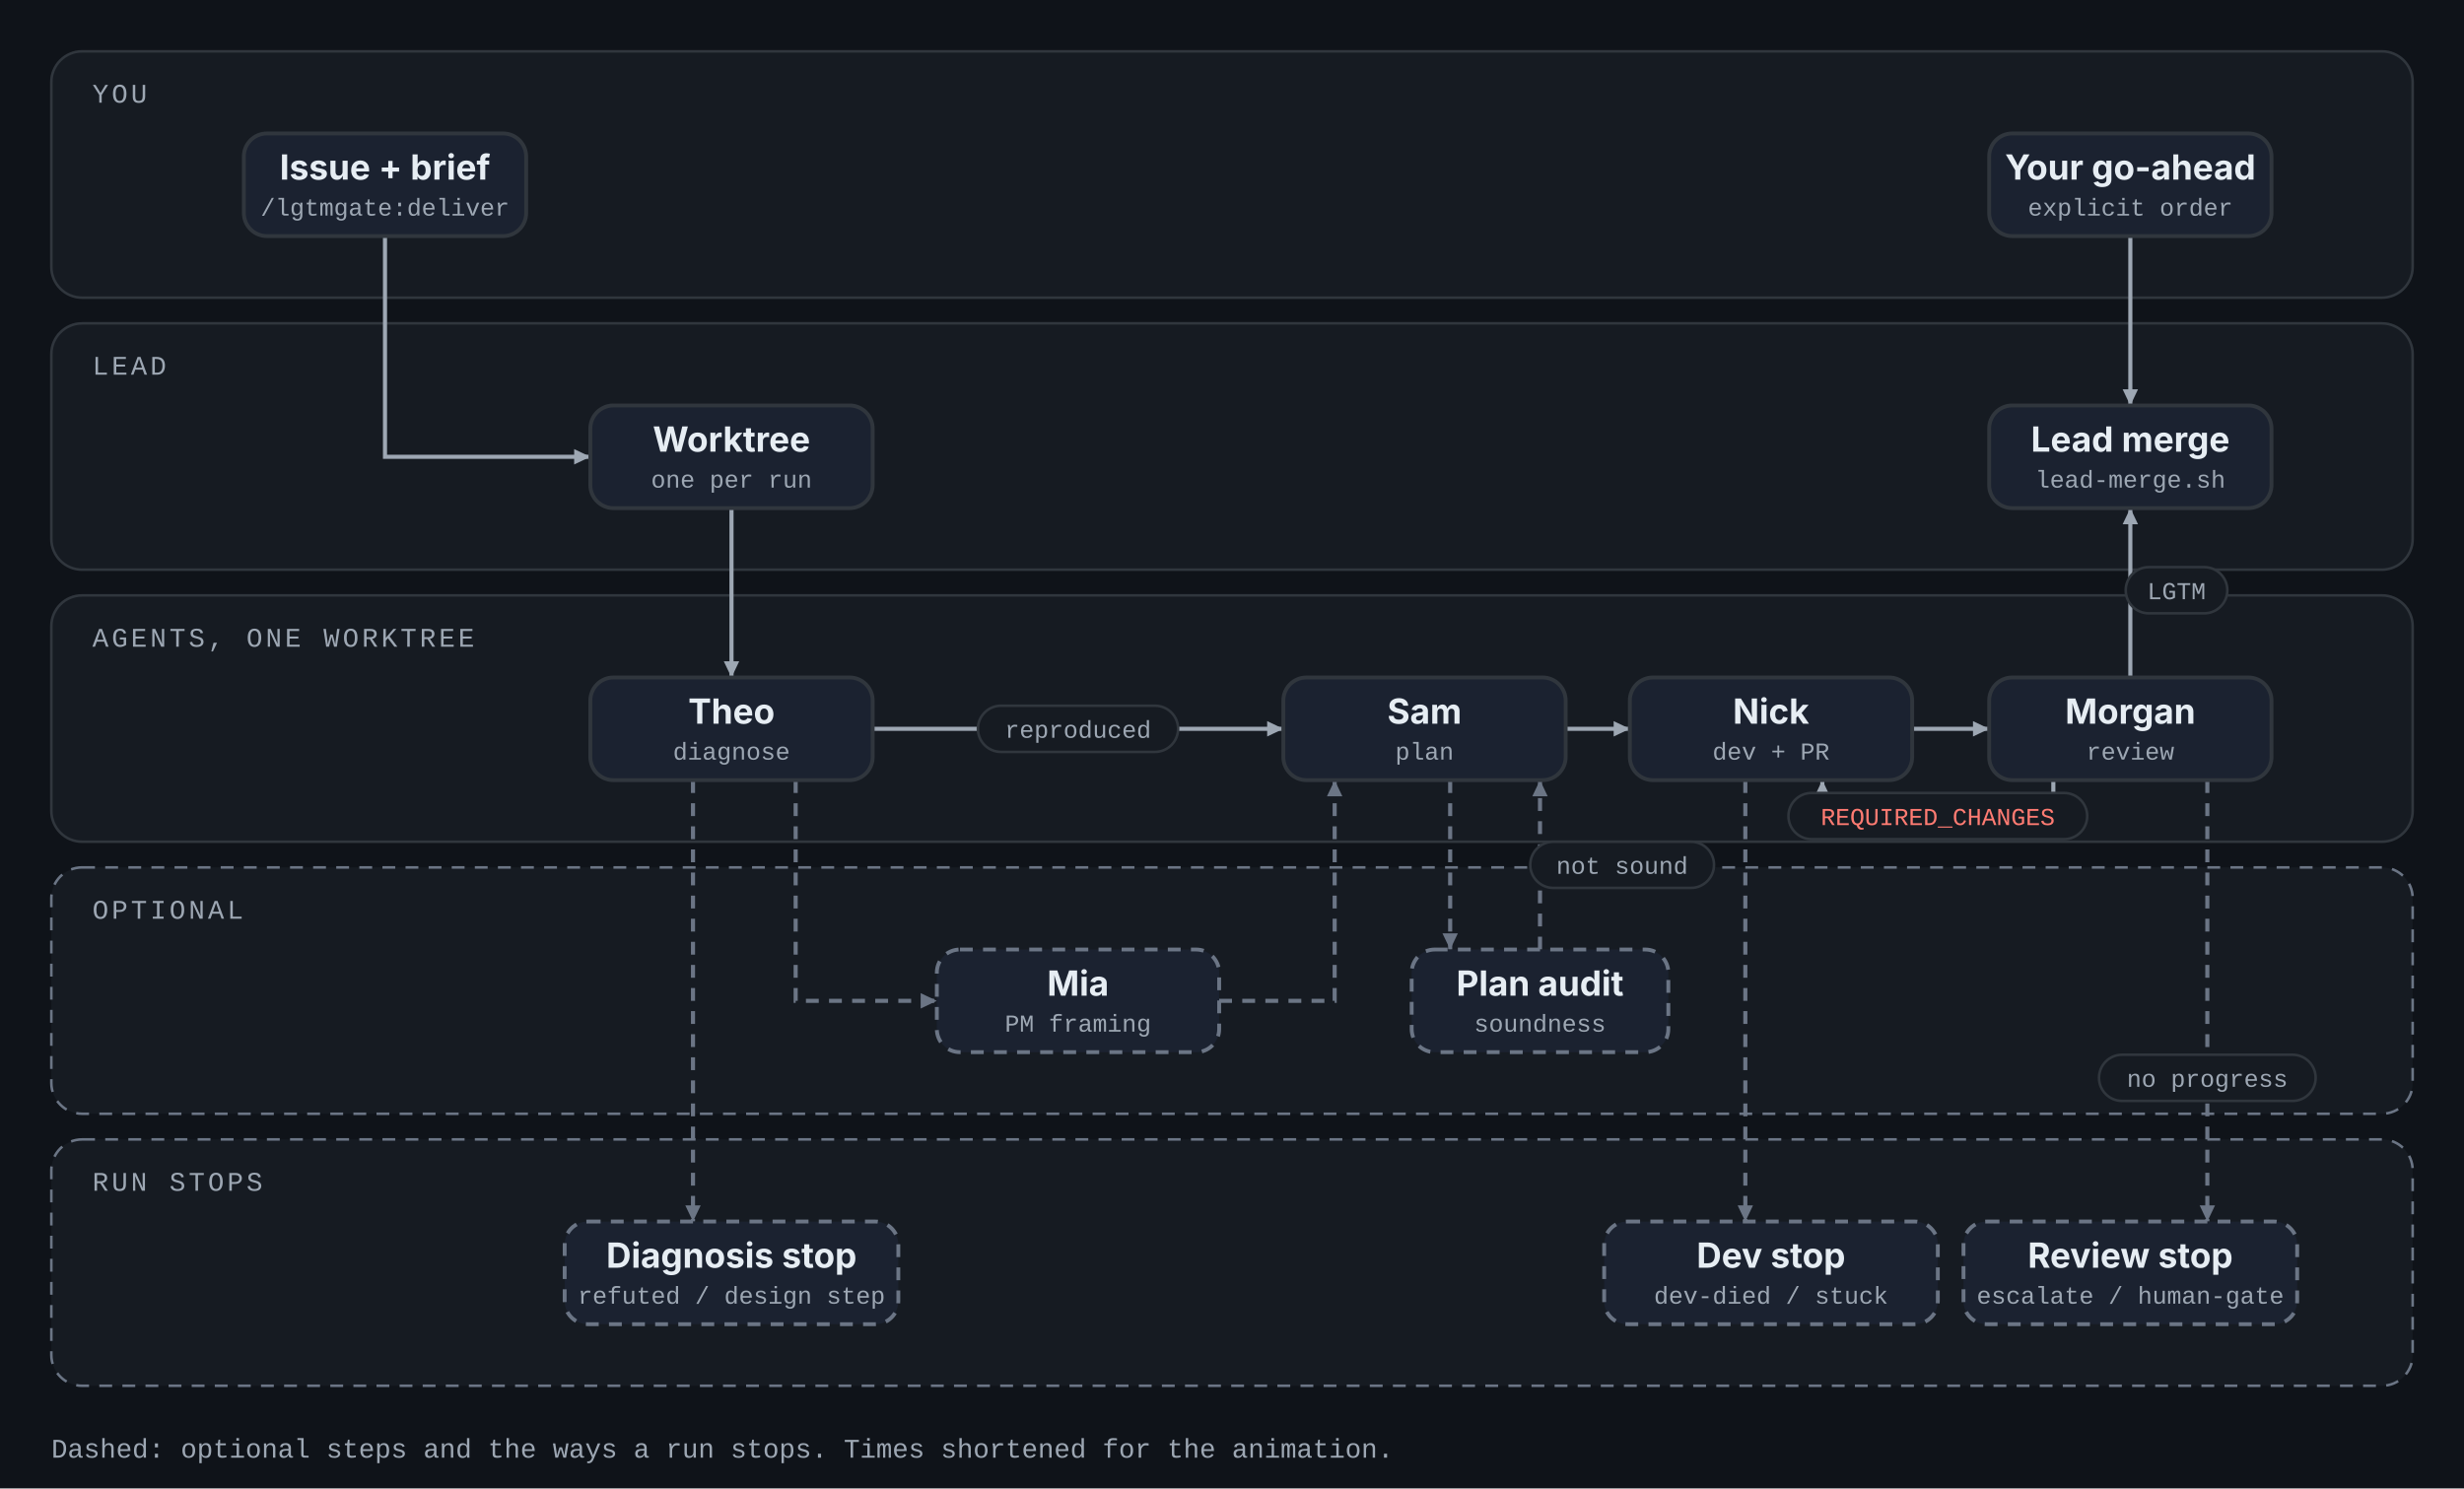
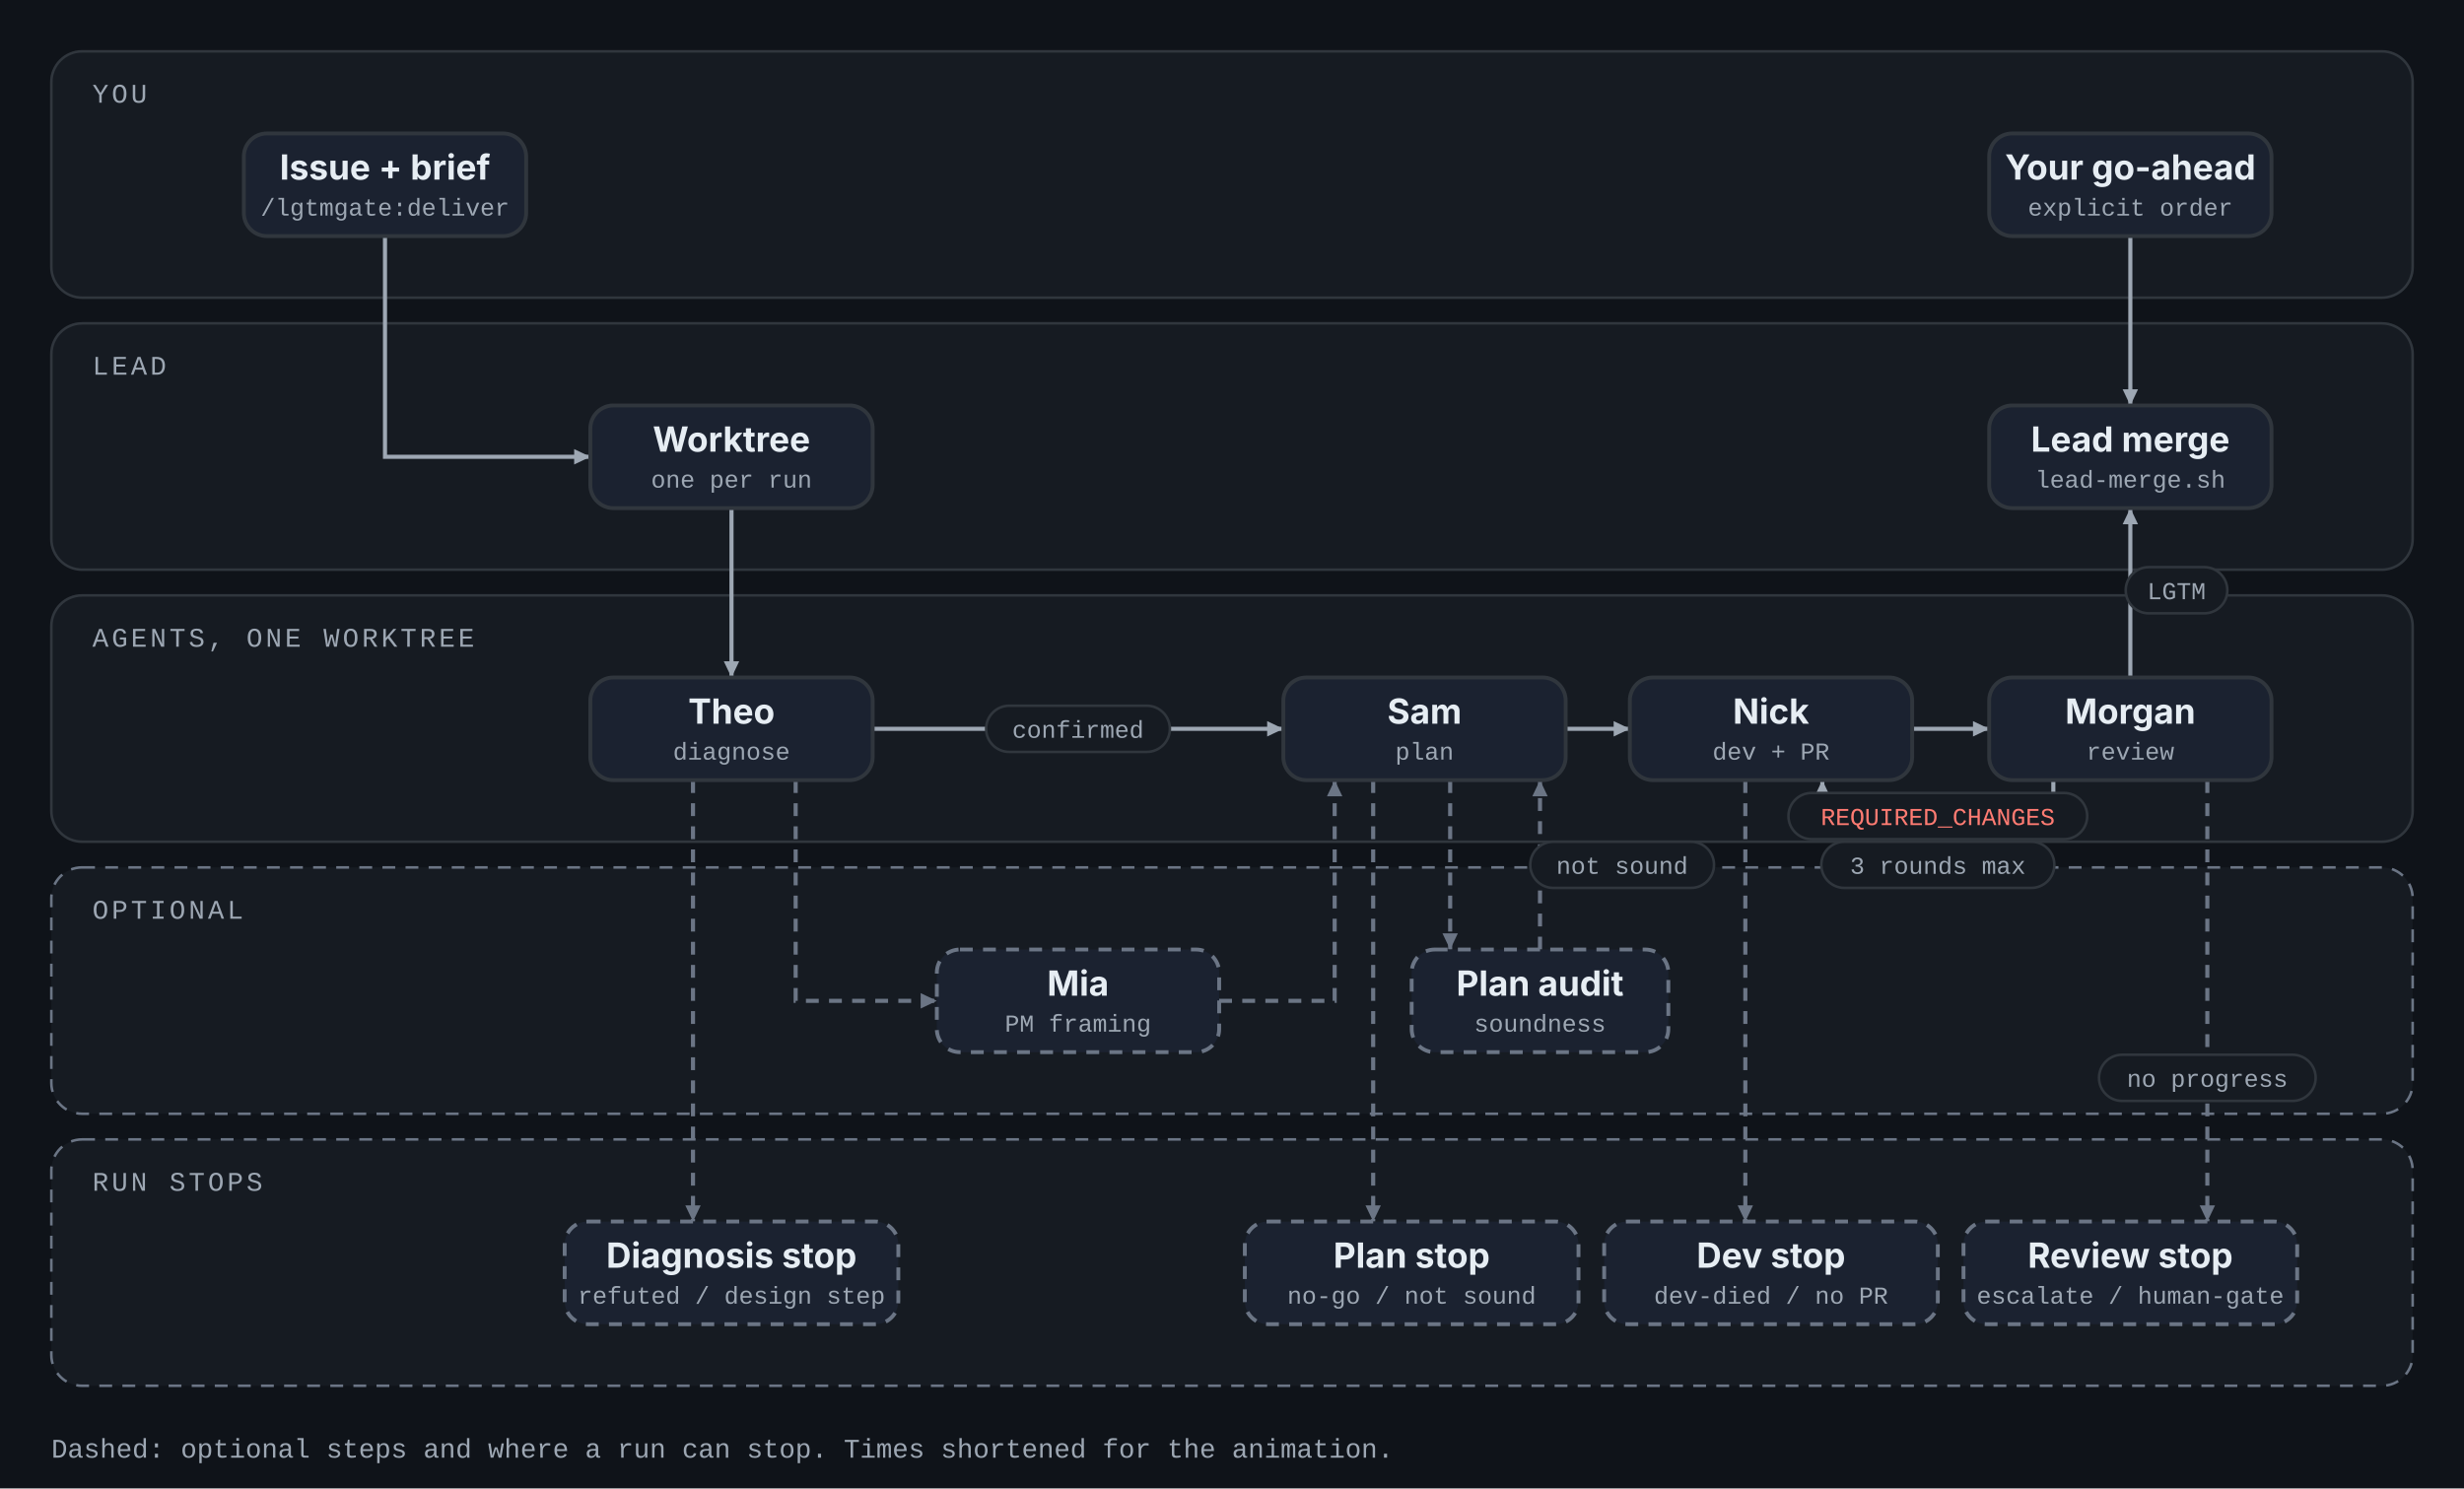
- <svg xmlns="http://www.w3.org/2000/svg" viewBox="0 0 960 580" width="960" height="580" role="img" aria-label="One lgtmgate run. You launch /lgtmgate:deliver with an issue and a brief; the Lead creates one worktree for the run. Theo diagnoses, Sam plans, Nick writes the code and opens the pull request, Morgan reviews it. Here Morgan asks for changes once, the work goes back to Nick and comes back to Morgan, who passes it. Mia (product framing) and a plan audit are optional. A refuted diagnosis, a dead dev run or a review that stops making progress ends the run. After the LGTM, the Lead merges only once you give your go-ahead.">
-   <style>.a{animation-duration:26.4s;animation-iteration-count:infinite;animation-fill-mode:both;animation-timing-function:linear;}.sans{font-family:-apple-system,BlinkMacSystemFont,"Segoe UI",Inter,Helvetica,Arial,sans-serif}.mono{font-family:ui-monospace,"SF Mono",SFMono-Regular,Menlo,Consolas,"Liberation Mono",monospace}.k0{animation-name:k0}.k1{animation-name:k1}.k2{animation-name:k2}.k3{animation-name:k3}.k4{animation-name:k4}.k5{animation-name:k5}.k6{animation-name:k6}.k7{animation-name:k7}.k8{animation-name:k8}.k9{animation-name:k9}.k10{animation-name:k10}.k11{animation-name:k11}.k12{animation-name:k12}.k13{animation-name:k13}.k14{animation-name:k14}.k15{animation-name:k15}.k16{animation-name:k16}.k17{animation-name:k17}.k18{animation-name:k18}.k19{animation-name:k19}.k20{animation-name:k20}.k21{animation-name:k21}.k22{animation-name:k22}.k23{animation-name:k23}.k24{animation-name:k24}.k25{animation-name:k25}.k26{animation-name:k26}.fade{animation-name:k27}@keyframes k0{0%{opacity:0}3.977%{opacity:0}4.167%{opacity:1}100%{opacity:1}}@keyframes k1{0%{opacity:0}10.417%{opacity:0}10.606%{opacity:1}100%{opacity:1}}@keyframes k2{0%{opacity:0}18.75%{opacity:0}18.939%{opacity:1}100%{opacity:1}}@keyframes k3{0%{opacity:0}29.356%{opacity:0}29.545%{opacity:1}100%{opacity:1}}@keyframes k4{0%{opacity:0}37.689%{opacity:0}37.879%{opacity:1}100%{opacity:1}}@keyframes k5{0%{opacity:0}45.265%{opacity:0}45.455%{opacity:1}100%{opacity:1}}@keyframes k6{0%{opacity:0}64.962%{opacity:0}65.152%{opacity:1}100%{opacity:1}}@keyframes k7{0%{opacity:0}72.538%{opacity:0}72.727%{opacity:1}100%{opacity:1}}@keyframes k8{0%{opacity:0}0.947%{opacity:0}1.136%{opacity:1}4.167%{opacity:1}4.356%{opacity:0}100%{opacity:0}}@keyframes k9{0%{opacity:0}3.977%{opacity:0}4.167%{opacity:1}100%{opacity:1}}@keyframes k10{0%{opacity:0}7.386%{opacity:0}7.576%{opacity:1}10.606%{opacity:1}10.795%{opacity:0}100%{opacity:0}}@keyframes k11{0%{opacity:0}10.417%{opacity:0}10.606%{opacity:1}100%{opacity:1}}@keyframes k12{0%{opacity:0}14.205%{opacity:0}14.394%{opacity:1}18.939%{opacity:1}19.129%{opacity:0}100%{opacity:0}}@keyframes k13{0%{opacity:0}18.75%{opacity:0}18.939%{opacity:1}100%{opacity:1}}@keyframes k14{0%{opacity:0}24.811%{opacity:0}25%{opacity:1}29.545%{opacity:1}29.735%{opacity:0}100%{opacity:0}}@keyframes k15{0%{opacity:0}29.356%{opacity:0}29.545%{opacity:1}100%{opacity:1}}@keyframes k16{0%{opacity:0}33.144%{opacity:0}33.333%{opacity:1}37.879%{opacity:1}38.068%{opacity:0}52.841%{opacity:0}53.03%{opacity:1}56.818%{opacity:1}57.008%{opacity:0}100%{opacity:0}}@keyframes k17{0%{opacity:0}56.629%{opacity:0}56.818%{opacity:1}100%{opacity:1}}@keyframes k18{0%{opacity:0}41.477%{opacity:0}41.667%{opacity:1}45.455%{opacity:1}45.644%{opacity:0}60.417%{opacity:0}60.606%{opacity:1}65.152%{opacity:1}65.341%{opacity:0}100%{opacity:0}}@keyframes k19{0%{opacity:0}64.962%{opacity:0}65.152%{opacity:1}100%{opacity:1}}@keyframes k20{0%{opacity:0}68.75%{opacity:0}68.939%{opacity:1}78.03%{opacity:1}78.22%{opacity:0}100%{opacity:0}}@keyframes k21{0%{opacity:0}77.841%{opacity:0}78.03%{opacity:1}100%{opacity:1}}@keyframes k22{0%{opacity:0}72.538%{opacity:0}72.727%{opacity:1}76.515%{opacity:1}76.705%{opacity:0}100%{opacity:0}}@keyframes k23{0%{opacity:0}76.326%{opacity:0}76.515%{opacity:1}100%{opacity:1}}@keyframes k24{0%{transform:translate(150px,72px)}4.167%{transform:translate(150px,72px)}5.666%{transform:translate(150px,178px)}7.576%{transform:translate(285px,178px)}10.606%{transform:translate(285px,178px)}14.394%{transform:translate(285px,284px)}18.939%{transform:translate(285px,284px)}25%{transform:translate(555px,284px)}29.545%{transform:translate(555px,284px)}33.333%{transform:translate(690px,284px)}37.879%{transform:translate(690px,284px)}41.667%{transform:translate(830px,284px)}45.455%{transform:translate(830px,284px)}46.547%{transform:translate(800px,284px)}47.786%{transform:translate(800px,318px)}51.064%{transform:translate(710px,318px)}52.302%{transform:translate(710px,284px)}53.03%{transform:translate(690px,284px)}56.818%{transform:translate(690px,284px)}60.606%{transform:translate(830px,284px)}65.152%{transform:translate(830px,284px)}68.939%{transform:translate(830px,178px)}100%{transform:translate(830px,178px)}}@keyframes k25{0%{fill:#A99BFF}45.265%{fill:#A99BFF}45.455%{fill:#FF7B72}53.03%{fill:#FF7B72}53.22%{fill:#A99BFF}100%{fill:#A99BFF}}@keyframes k26{0%{opacity:0}0.947%{opacity:0}1.136%{opacity:1}78.03%{opacity:1}78.22%{opacity:0}100%{opacity:0}}@keyframes k27{0%{opacity:1}90.909%{opacity:1}95.455%{opacity:0}98.864%{opacity:0}100%{opacity:1}}</style>
+ <svg xmlns="http://www.w3.org/2000/svg" viewBox="0 0 960 580" width="960" height="580" role="img" aria-label="One lgtmgate run, in five lanes. You launch /lgtmgate:deliver with an issue and a brief, and the Lead creates one worktree for the run. Theo diagnoses, Sam plans, Nick writes the code and opens the pull request, Morgan reviews it. Here Morgan asks for changes once, the work goes back to Nick and returns to Morgan, who passes it; a review allows at most 3 such rounds. Mia (product framing) and a plan audit are optional. A run can stop at diagnosis (issue refuted, or design step needed), at planning (no-go, plan not sound, or design step needed), at development (the dev agent dies, or ends without a pull request) or at review (escalation, for example when it stops making progress or reaches 3 rounds without approval, or an item only a human can check). After the LGTM, the Lead merges only once you give your go-ahead.">
+   <style>.a{animation-duration:26.4s;animation-iteration-count:infinite;animation-fill-mode:both;animation-timing-function:linear;}.sans{font-family:-apple-system,BlinkMacSystemFont,"Segoe UI",Inter,Helvetica,Arial,sans-serif}.mono{font-family:ui-monospace,"SF Mono",SFMono-Regular,Menlo,Consolas,"Liberation Mono",monospace}.k0{animation-name:k0}.k1{animation-name:k1}.k2{animation-name:k2}.k3{animation-name:k3}.k4{animation-name:k4}.k5{animation-name:k5}.k6{animation-name:k6}.k7{animation-name:k7}.k8{animation-name:k8}.k9{animation-name:k9}.k10{animation-name:k10}.k11{animation-name:k11}.k12{animation-name:k12}.k13{animation-name:k13}.k14{animation-name:k14}.k15{animation-name:k15}.k16{animation-name:k16}.k17{animation-name:k17}.k18{animation-name:k18}.k19{animation-name:k19}.k20{animation-name:k20}.k21{animation-name:k21}.k22{animation-name:k22}.k23{animation-name:k23}.k24{animation-name:k24}.k25{animation-name:k25}.k26{animation-name:k26}.fade{animation-name:k27}@keyframes k0{0%{opacity:0}3.977%{opacity:0}4.167%{opacity:1}100%{opacity:1}}@keyframes k1{0%{opacity:0}10.417%{opacity:0}10.606%{opacity:1}100%{opacity:1}}@keyframes k2{0%{opacity:0}18.75%{opacity:0}18.939%{opacity:1}100%{opacity:1}}@keyframes k3{0%{opacity:0}29.356%{opacity:0}29.545%{opacity:1}100%{opacity:1}}@keyframes k4{0%{opacity:0}37.689%{opacity:0}37.879%{opacity:1}100%{opacity:1}}@keyframes k5{0%{opacity:0}45.265%{opacity:0}45.455%{opacity:1}100%{opacity:1}}@keyframes k6{0%{opacity:0}64.962%{opacity:0}65.152%{opacity:1}100%{opacity:1}}@keyframes k7{0%{opacity:0}72.538%{opacity:0}72.727%{opacity:1}100%{opacity:1}}@keyframes k8{0%{opacity:0}0.947%{opacity:0}1.136%{opacity:1}4.167%{opacity:1}4.356%{opacity:0}100%{opacity:0}}@keyframes k9{0%{opacity:0}3.977%{opacity:0}4.167%{opacity:1}100%{opacity:1}}@keyframes k10{0%{opacity:0}7.386%{opacity:0}7.576%{opacity:1}10.606%{opacity:1}10.795%{opacity:0}100%{opacity:0}}@keyframes k11{0%{opacity:0}10.417%{opacity:0}10.606%{opacity:1}100%{opacity:1}}@keyframes k12{0%{opacity:0}14.205%{opacity:0}14.394%{opacity:1}18.939%{opacity:1}19.129%{opacity:0}100%{opacity:0}}@keyframes k13{0%{opacity:0}18.75%{opacity:0}18.939%{opacity:1}100%{opacity:1}}@keyframes k14{0%{opacity:0}24.811%{opacity:0}25%{opacity:1}29.545%{opacity:1}29.735%{opacity:0}100%{opacity:0}}@keyframes k15{0%{opacity:0}29.356%{opacity:0}29.545%{opacity:1}100%{opacity:1}}@keyframes k16{0%{opacity:0}33.144%{opacity:0}33.333%{opacity:1}37.879%{opacity:1}38.068%{opacity:0}52.841%{opacity:0}53.03%{opacity:1}56.818%{opacity:1}57.008%{opacity:0}100%{opacity:0}}@keyframes k17{0%{opacity:0}56.629%{opacity:0}56.818%{opacity:1}100%{opacity:1}}@keyframes k18{0%{opacity:0}41.477%{opacity:0}41.667%{opacity:1}45.455%{opacity:1}45.644%{opacity:0}60.417%{opacity:0}60.606%{opacity:1}65.152%{opacity:1}65.341%{opacity:0}100%{opacity:0}}@keyframes k19{0%{opacity:0}64.962%{opacity:0}65.152%{opacity:1}100%{opacity:1}}@keyframes k20{0%{opacity:0}74.811%{opacity:0}75%{opacity:1}78.03%{opacity:1}78.22%{opacity:0}100%{opacity:0}}@keyframes k21{0%{opacity:0}77.841%{opacity:0}78.03%{opacity:1}100%{opacity:1}}@keyframes k22{0%{opacity:0}72.538%{opacity:0}72.727%{opacity:1}76.515%{opacity:1}76.705%{opacity:0}100%{opacity:0}}@keyframes k23{0%{opacity:0}76.326%{opacity:0}76.515%{opacity:1}100%{opacity:1}}@keyframes k24{0%{transform:translate(150px,72px)}4.167%{transform:translate(150px,72px)}5.666%{transform:translate(150px,178px)}7.576%{transform:translate(285px,178px)}10.606%{transform:translate(285px,178px)}14.394%{transform:translate(285px,284px)}18.939%{transform:translate(285px,284px)}25%{transform:translate(555px,284px)}29.545%{transform:translate(555px,284px)}33.333%{transform:translate(690px,284px)}37.879%{transform:translate(690px,284px)}41.667%{transform:translate(830px,284px)}45.455%{transform:translate(830px,284px)}46.547%{transform:translate(800px,284px)}47.786%{transform:translate(800px,318px)}51.064%{transform:translate(710px,318px)}52.302%{transform:translate(710px,284px)}53.03%{transform:translate(690px,284px)}56.818%{transform:translate(690px,284px)}60.606%{transform:translate(830px,284px)}65.152%{transform:translate(830px,284px)}68.939%{transform:translate(830px,178px)}100%{transform:translate(830px,178px)}}@keyframes k25{0%{fill:#A99BFF}45.265%{fill:#A99BFF}45.455%{fill:#FF7B72}53.03%{fill:#FF7B72}53.22%{fill:#A99BFF}100%{fill:#A99BFF}}@keyframes k26{0%{opacity:0}0.947%{opacity:0}1.136%{opacity:1}78.03%{opacity:1}78.22%{opacity:0}100%{opacity:0}}@keyframes k27{0%{opacity:1}90.909%{opacity:1}95.455%{opacity:0}98.864%{opacity:0}100%{opacity:1}}</style>
  <rect width="960" height="580" fill="#0F1319" />
  <rect x="20" y="20" width="920" height="96" rx="12" fill="#161B22" stroke="#30363D" />
  <text x="36" y="40" class="mono" font-size="10.5" letter-spacing="1.2" fill="#9DA7B3">YOU</text>
  <rect x="20" y="126" width="920" height="96" rx="12" fill="#161B22" stroke="#30363D" />
  <text x="36" y="146" class="mono" font-size="10.5" letter-spacing="1.2" fill="#9DA7B3">LEAD</text>
  <rect x="20" y="232" width="920" height="96" rx="12" fill="#161B22" stroke="#30363D" />
  <text x="36" y="252" class="mono" font-size="10.5" letter-spacing="1.2" fill="#9DA7B3">AGENTS, ONE WORKTREE</text>
  <rect x="20" y="338" width="920" height="96" rx="12" fill="#161B22" stroke="#6B7585" stroke-dasharray="5 4" />
  <text x="36" y="358" class="mono" font-size="10.5" letter-spacing="1.2" fill="#9DA7B3">OPTIONAL</text>
  <rect x="20" y="444" width="920" height="96" rx="12" fill="#161B22" stroke="#6B7585" stroke-dasharray="5 4" />
  <text x="36" y="464" class="mono" font-size="10.5" letter-spacing="1.2" fill="#9DA7B3">RUN STOPS</text>
  <path d="M150 92 L150 178 L230 178" fill="none" stroke="#9DA7B3" stroke-width="1.6" />
  <path d="M230,178 L223.7,181.0 L223.7,175.0 Z" fill="#9DA7B3" />
  <path d="M285 198 L285 264" fill="none" stroke="#9DA7B3" stroke-width="1.6" />
  <path d="M285,264 L282.0,257.7 L288.0,257.7 Z" fill="#9DA7B3" />
  <path d="M340 284 L500 284" fill="none" stroke="#9DA7B3" stroke-width="1.6" />
  <path d="M500,284 L493.7,287.0 L493.7,281.0 Z" fill="#9DA7B3" />
  <path d="M610 284 L635 284" fill="none" stroke="#9DA7B3" stroke-width="1.6" />
  <path d="M635,284 L628.7,287.0 L628.7,281.0 Z" fill="#9DA7B3" />
  <path d="M745 284 L775 284" fill="none" stroke="#9DA7B3" stroke-width="1.6" />
  <path d="M775,284 L768.7,287.0 L768.7,281.0 Z" fill="#9DA7B3" />
  <path d="M800 304 L800 318 L710 318 L710 304" fill="none" stroke="#9DA7B3" stroke-width="1.6" />
  <path d="M710,304 L713.0,310.3 L707.0,310.3 Z" fill="#9DA7B3" />
  <path d="M830 264 L830 198" fill="none" stroke="#9DA7B3" stroke-width="1.6" />
  <path d="M830,198 L833.0,204.3 L827.0,204.3 Z" fill="#9DA7B3" />
  <path d="M830 92 L830 158" fill="none" stroke="#9DA7B3" stroke-width="1.6" />
  <path d="M830,158 L827.0,151.7 L833.0,151.7 Z" fill="#9DA7B3" />
  <path d="M310 304 L310 390 L365 390" fill="none" stroke="#6B7585" stroke-width="1.6" stroke-dasharray="5 4" />
  <path d="M365,390 L358.7,393.0 L358.7,387.0 Z" fill="#6B7585" />
  <path d="M475 390 L520 390 L520 304" fill="none" stroke="#6B7585" stroke-width="1.6" stroke-dasharray="5 4" />
  <path d="M520,304 L523.0,310.3 L517.0,310.3 Z" fill="#6B7585" />
  <path d="M565 304 L565 370" fill="none" stroke="#6B7585" stroke-width="1.6" stroke-dasharray="5 4" />
  <path d="M565,370 L562.0,363.7 L568.0,363.7 Z" fill="#6B7585" />
  <path d="M600 370 L600 304" fill="none" stroke="#6B7585" stroke-width="1.6" stroke-dasharray="5 4" />
  <path d="M600,304 L603.0,310.3 L597.0,310.3 Z" fill="#6B7585" />
  <path d="M270 304 L270 476" fill="none" stroke="#6B7585" stroke-width="1.6" stroke-dasharray="5 4" />
  <path d="M270,476 L267.0,469.7 L273.0,469.7 Z" fill="#6B7585" />
+   <path d="M535 304 L535 476" fill="none" stroke="#6B7585" stroke-width="1.6" stroke-dasharray="5 4" />
+   <path d="M535,476 L532.0,469.7 L538.0,469.7 Z" fill="#6B7585" />
  <path d="M680 304 L680 476" fill="none" stroke="#6B7585" stroke-width="1.6" stroke-dasharray="5 4" />
  <path d="M680,476 L677.0,469.7 L683.0,469.7 Z" fill="#6B7585" />
  <path d="M860 304 L860 476" fill="none" stroke="#6B7585" stroke-width="1.6" stroke-dasharray="5 4" />
  <path d="M860,476 L857.0,469.7 L863.0,469.7 Z" fill="#6B7585" />
  <rect x="95" y="52" width="110" height="40" rx="9" fill="#1B2230" stroke="#30363D" stroke-width="1.5" />
  <text x="150" y="70" text-anchor="middle" class="sans" font-size="13.5" font-weight="700" fill="#E6EDF3">Issue + brief</text>
  <text x="150" y="84" text-anchor="middle" class="mono" font-size="9.5" fill="#9DA7B3">/lgtmgate:deliver</text>
  <rect x="775" y="52" width="110" height="40" rx="9" fill="#1B2230" stroke="#30363D" stroke-width="1.5" />
  <text x="830" y="70" text-anchor="middle" class="sans" font-size="13.5" font-weight="700" fill="#E6EDF3">Your go-ahead</text>
  <text x="830" y="84" text-anchor="middle" class="mono" font-size="9.5" fill="#9DA7B3">explicit order</text>
  <rect x="230" y="158" width="110" height="40" rx="9" fill="#1B2230" stroke="#30363D" stroke-width="1.5" />
  <text x="285" y="176" text-anchor="middle" class="sans" font-size="13.5" font-weight="700" fill="#E6EDF3">Worktree</text>
  <text x="285" y="190" text-anchor="middle" class="mono" font-size="9.5" fill="#9DA7B3">one per run</text>
  <rect x="775" y="158" width="110" height="40" rx="9" fill="#1B2230" stroke="#30363D" stroke-width="1.5" />
  <text x="830" y="176" text-anchor="middle" class="sans" font-size="13.5" font-weight="700" fill="#E6EDF3">Lead merge</text>
  <text x="830" y="190" text-anchor="middle" class="mono" font-size="9.5" fill="#9DA7B3">lead-merge.sh</text>
  <rect x="230" y="264" width="110" height="40" rx="9" fill="#1B2230" stroke="#30363D" stroke-width="1.5" />
  <text x="285" y="282" text-anchor="middle" class="sans" font-size="13.5" font-weight="700" fill="#E6EDF3">Theo</text>
  <text x="285" y="296" text-anchor="middle" class="mono" font-size="9.5" fill="#9DA7B3">diagnose</text>
  <rect x="500" y="264" width="110" height="40" rx="9" fill="#1B2230" stroke="#30363D" stroke-width="1.5" />
  <text x="555" y="282" text-anchor="middle" class="sans" font-size="13.5" font-weight="700" fill="#E6EDF3">Sam</text>
  <text x="555" y="296" text-anchor="middle" class="mono" font-size="9.5" fill="#9DA7B3">plan</text>
  <rect x="635" y="264" width="110" height="40" rx="9" fill="#1B2230" stroke="#30363D" stroke-width="1.5" />
  <text x="690" y="282" text-anchor="middle" class="sans" font-size="13.5" font-weight="700" fill="#E6EDF3">Nick</text>
  <text x="690" y="296" text-anchor="middle" class="mono" font-size="9.5" fill="#9DA7B3">dev + PR</text>
  <rect x="775" y="264" width="110" height="40" rx="9" fill="#1B2230" stroke="#30363D" stroke-width="1.5" />
  <text x="830" y="282" text-anchor="middle" class="sans" font-size="13.5" font-weight="700" fill="#E6EDF3">Morgan</text>
  <text x="830" y="296" text-anchor="middle" class="mono" font-size="9.5" fill="#9DA7B3">review</text>
  <rect x="365" y="370" width="110" height="40" rx="9" fill="#1B2230" stroke="#6B7585" stroke-width="1.5" stroke-dasharray="5 4" />
  <text x="420" y="388" text-anchor="middle" class="sans" font-size="13.5" font-weight="700" fill="#E6EDF3">Mia</text>
  <text x="420" y="402" text-anchor="middle" class="mono" font-size="9.5" fill="#9DA7B3">PM framing</text>
  <rect x="550" y="370" width="100" height="40" rx="9" fill="#1B2230" stroke="#6B7585" stroke-width="1.5" stroke-dasharray="5 4" />
  <text x="600" y="388" text-anchor="middle" class="sans" font-size="13.5" font-weight="700" fill="#E6EDF3">Plan audit</text>
  <text x="600" y="402" text-anchor="middle" class="mono" font-size="9.5" fill="#9DA7B3">soundness</text>
  <rect x="220" y="476" width="130" height="40" rx="9" fill="#1B2230" stroke="#6B7585" stroke-width="1.5" stroke-dasharray="5 4" />
  <text x="285" y="494" text-anchor="middle" class="sans" font-size="13.5" font-weight="700" fill="#E6EDF3">Diagnosis stop</text>
  <text x="285" y="508" text-anchor="middle" class="mono" font-size="9.5" fill="#9DA7B3">refuted / design step</text>
+   <rect x="485" y="476" width="130" height="40" rx="9" fill="#1B2230" stroke="#6B7585" stroke-width="1.5" stroke-dasharray="5 4" />
+   <text x="550" y="494" text-anchor="middle" class="sans" font-size="13.5" font-weight="700" fill="#E6EDF3">Plan stop</text>
+   <text x="550" y="508" text-anchor="middle" class="mono" font-size="9.5" fill="#9DA7B3">no-go / not sound</text>
  <rect x="625" y="476" width="130" height="40" rx="9" fill="#1B2230" stroke="#6B7585" stroke-width="1.5" stroke-dasharray="5 4" />
  <text x="690" y="494" text-anchor="middle" class="sans" font-size="13.5" font-weight="700" fill="#E6EDF3">Dev stop</text>
-   <text x="690" y="508" text-anchor="middle" class="mono" font-size="9.5" fill="#9DA7B3">dev-died / stuck</text>
+   <text x="690" y="508" text-anchor="middle" class="mono" font-size="9.5" fill="#9DA7B3">dev-died / no PR</text>
  <rect x="765" y="476" width="130" height="40" rx="9" fill="#1B2230" stroke="#6B7585" stroke-width="1.5" stroke-dasharray="5 4" />
  <text x="830" y="494" text-anchor="middle" class="sans" font-size="13.5" font-weight="700" fill="#E6EDF3">Review stop</text>
  <text x="830" y="508" text-anchor="middle" class="mono" font-size="9.5" fill="#9DA7B3">escalate / human-gate</text>
  <g class="a fade">
    <path class="a k0" d="M150 92 L150 178 L230 178" fill="none" stroke="#A99BFF" stroke-width="2.6" opacity="0" />
    <path class="a k1" d="M285 198 L285 264" fill="none" stroke="#A99BFF" stroke-width="2.6" opacity="0" />
    <path class="a k2" d="M340 284 L500 284" fill="none" stroke="#A99BFF" stroke-width="2.6" opacity="0" />
    <path class="a k3" d="M610 284 L635 284" fill="none" stroke="#A99BFF" stroke-width="2.6" opacity="0" />
    <path class="a k4" d="M745 284 L775 284" fill="none" stroke="#A99BFF" stroke-width="2.6" opacity="0" />
    <path class="a k5" d="M800 304 L800 318 L710 318 L710 304" fill="none" stroke="#FF7B72" stroke-width="2.6" opacity="0" />
    <path class="a k6" d="M830 264 L830 198" fill="none" stroke="#A99BFF" stroke-width="2.6" opacity="0" />
    <path class="a k7" d="M830 92 L830 158" fill="none" stroke="#A99BFF" stroke-width="2.6" opacity="0" />
    <rect x="95" y="52" width="110" height="40" rx="9" class="a k8" fill="#A99BFF" fill-opacity="0.14" stroke="#A99BFF" stroke-width="2.6" opacity="0" />
    <rect x="95" y="52" width="110" height="40" rx="9" class="a k9" fill="none" stroke="#56D364" stroke-width="2.4" opacity="0" />
    <rect x="230" y="158" width="110" height="40" rx="9" class="a k10" fill="#A99BFF" fill-opacity="0.14" stroke="#A99BFF" stroke-width="2.6" opacity="0" />
    <rect x="230" y="158" width="110" height="40" rx="9" class="a k11" fill="none" stroke="#56D364" stroke-width="2.4" opacity="0" />
    <rect x="230" y="264" width="110" height="40" rx="9" class="a k12" fill="#A99BFF" fill-opacity="0.14" stroke="#A99BFF" stroke-width="2.6" opacity="0" />
    <rect x="230" y="264" width="110" height="40" rx="9" class="a k13" fill="none" stroke="#56D364" stroke-width="2.4" opacity="0" />
    <rect x="500" y="264" width="110" height="40" rx="9" class="a k14" fill="#A99BFF" fill-opacity="0.14" stroke="#A99BFF" stroke-width="2.6" opacity="0" />
    <rect x="500" y="264" width="110" height="40" rx="9" class="a k15" fill="none" stroke="#56D364" stroke-width="2.4" opacity="0" />
    <rect x="635" y="264" width="110" height="40" rx="9" class="a k16" fill="#A99BFF" fill-opacity="0.14" stroke="#A99BFF" stroke-width="2.6" opacity="0" />
    <rect x="635" y="264" width="110" height="40" rx="9" class="a k17" fill="none" stroke="#56D364" stroke-width="2.4" opacity="0" />
    <rect x="775" y="264" width="110" height="40" rx="9" class="a k18" fill="#A99BFF" fill-opacity="0.14" stroke="#A99BFF" stroke-width="2.6" opacity="0" />
    <rect x="775" y="264" width="110" height="40" rx="9" class="a k19" fill="none" stroke="#56D364" stroke-width="2.4" opacity="0" />
    <rect x="775" y="158" width="110" height="40" rx="9" class="a k20" fill="#A99BFF" fill-opacity="0.14" stroke="#A99BFF" stroke-width="2.6" opacity="0" />
    <rect x="775" y="158" width="110" height="40" rx="9" class="a k21" fill="none" stroke="#56D364" stroke-width="2.4" opacity="0" />
    <rect x="775" y="52" width="110" height="40" rx="9" class="a k22" fill="#A99BFF" fill-opacity="0.14" stroke="#A99BFF" stroke-width="2.6" opacity="0" />
    <rect x="775" y="52" width="110" height="40" rx="9" class="a k23" fill="none" stroke="#56D364" stroke-width="2.4" opacity="0" />
  </g>
-   <rect x="381" y="275" width="78" height="18" rx="9" fill="#161B22" stroke="#30363D" />
-   <text x="420" y="287.5" text-anchor="middle" class="mono" font-size="9.5" fill="#9DA7B3">reproduced</text>
+   <rect x="384.2" y="275" width="71.6" height="18" rx="9" fill="#161B22" stroke="#30363D" />
+   <text x="420" y="287.5" text-anchor="middle" class="mono" font-size="9.5" fill="#9DA7B3">confirmed</text>
  <rect x="696.8" y="309" width="116.4" height="18" rx="9" fill="#161B22" stroke="#30363D" />
  <text x="755" y="321.5" text-anchor="middle" class="mono" font-size="9.5" fill="#FF7B72">REQUIRED_CHANGES</text>
+   <rect x="709.6" y="328" width="90.8" height="18" rx="9" fill="#161B22" stroke="#30363D" />
+   <text x="755" y="340.5" text-anchor="middle" class="mono" font-size="9.5" fill="#9DA7B3">3 rounds max</text>
  <rect x="828.2" y="221" width="39.6" height="18" rx="9" fill="#161B22" stroke="#30363D" />
  <text x="848" y="233.5" text-anchor="middle" class="mono" font-size="9.5" fill="#9DA7B3">LGTM</text>
  <rect x="596.2" y="328" width="71.6" height="18" rx="9" fill="#161B22" stroke="#30363D" />
  <text x="632" y="340.5" text-anchor="middle" class="mono" font-size="9.5" fill="#9DA7B3">not sound</text>
  <rect x="817.8" y="411" width="84.4" height="18" rx="9" fill="#161B22" stroke="#30363D" />
  <text x="860" y="423.5" text-anchor="middle" class="mono" font-size="9.5" fill="#9DA7B3">no progress</text>
  <g class="a fade">
    <g class="a k26" opacity="0">
      <g class="a k24" style="transform:translate(150px,72px)">
        <circle r="8" class="a k25" fill="#A99BFF" stroke="#161B22" stroke-width="2.5" />
      </g>
    </g>
  </g>
-   <text x="20" y="568" class="mono" font-size="10.5" fill="#9DA7B3">Dashed: optional steps and the ways a run stops. Times shortened for the animation.</text>
+   <text x="20" y="568" class="mono" font-size="10.5" fill="#9DA7B3">Dashed: optional steps and where a run can stop. Times shortened for the animation.</text>
</svg>
